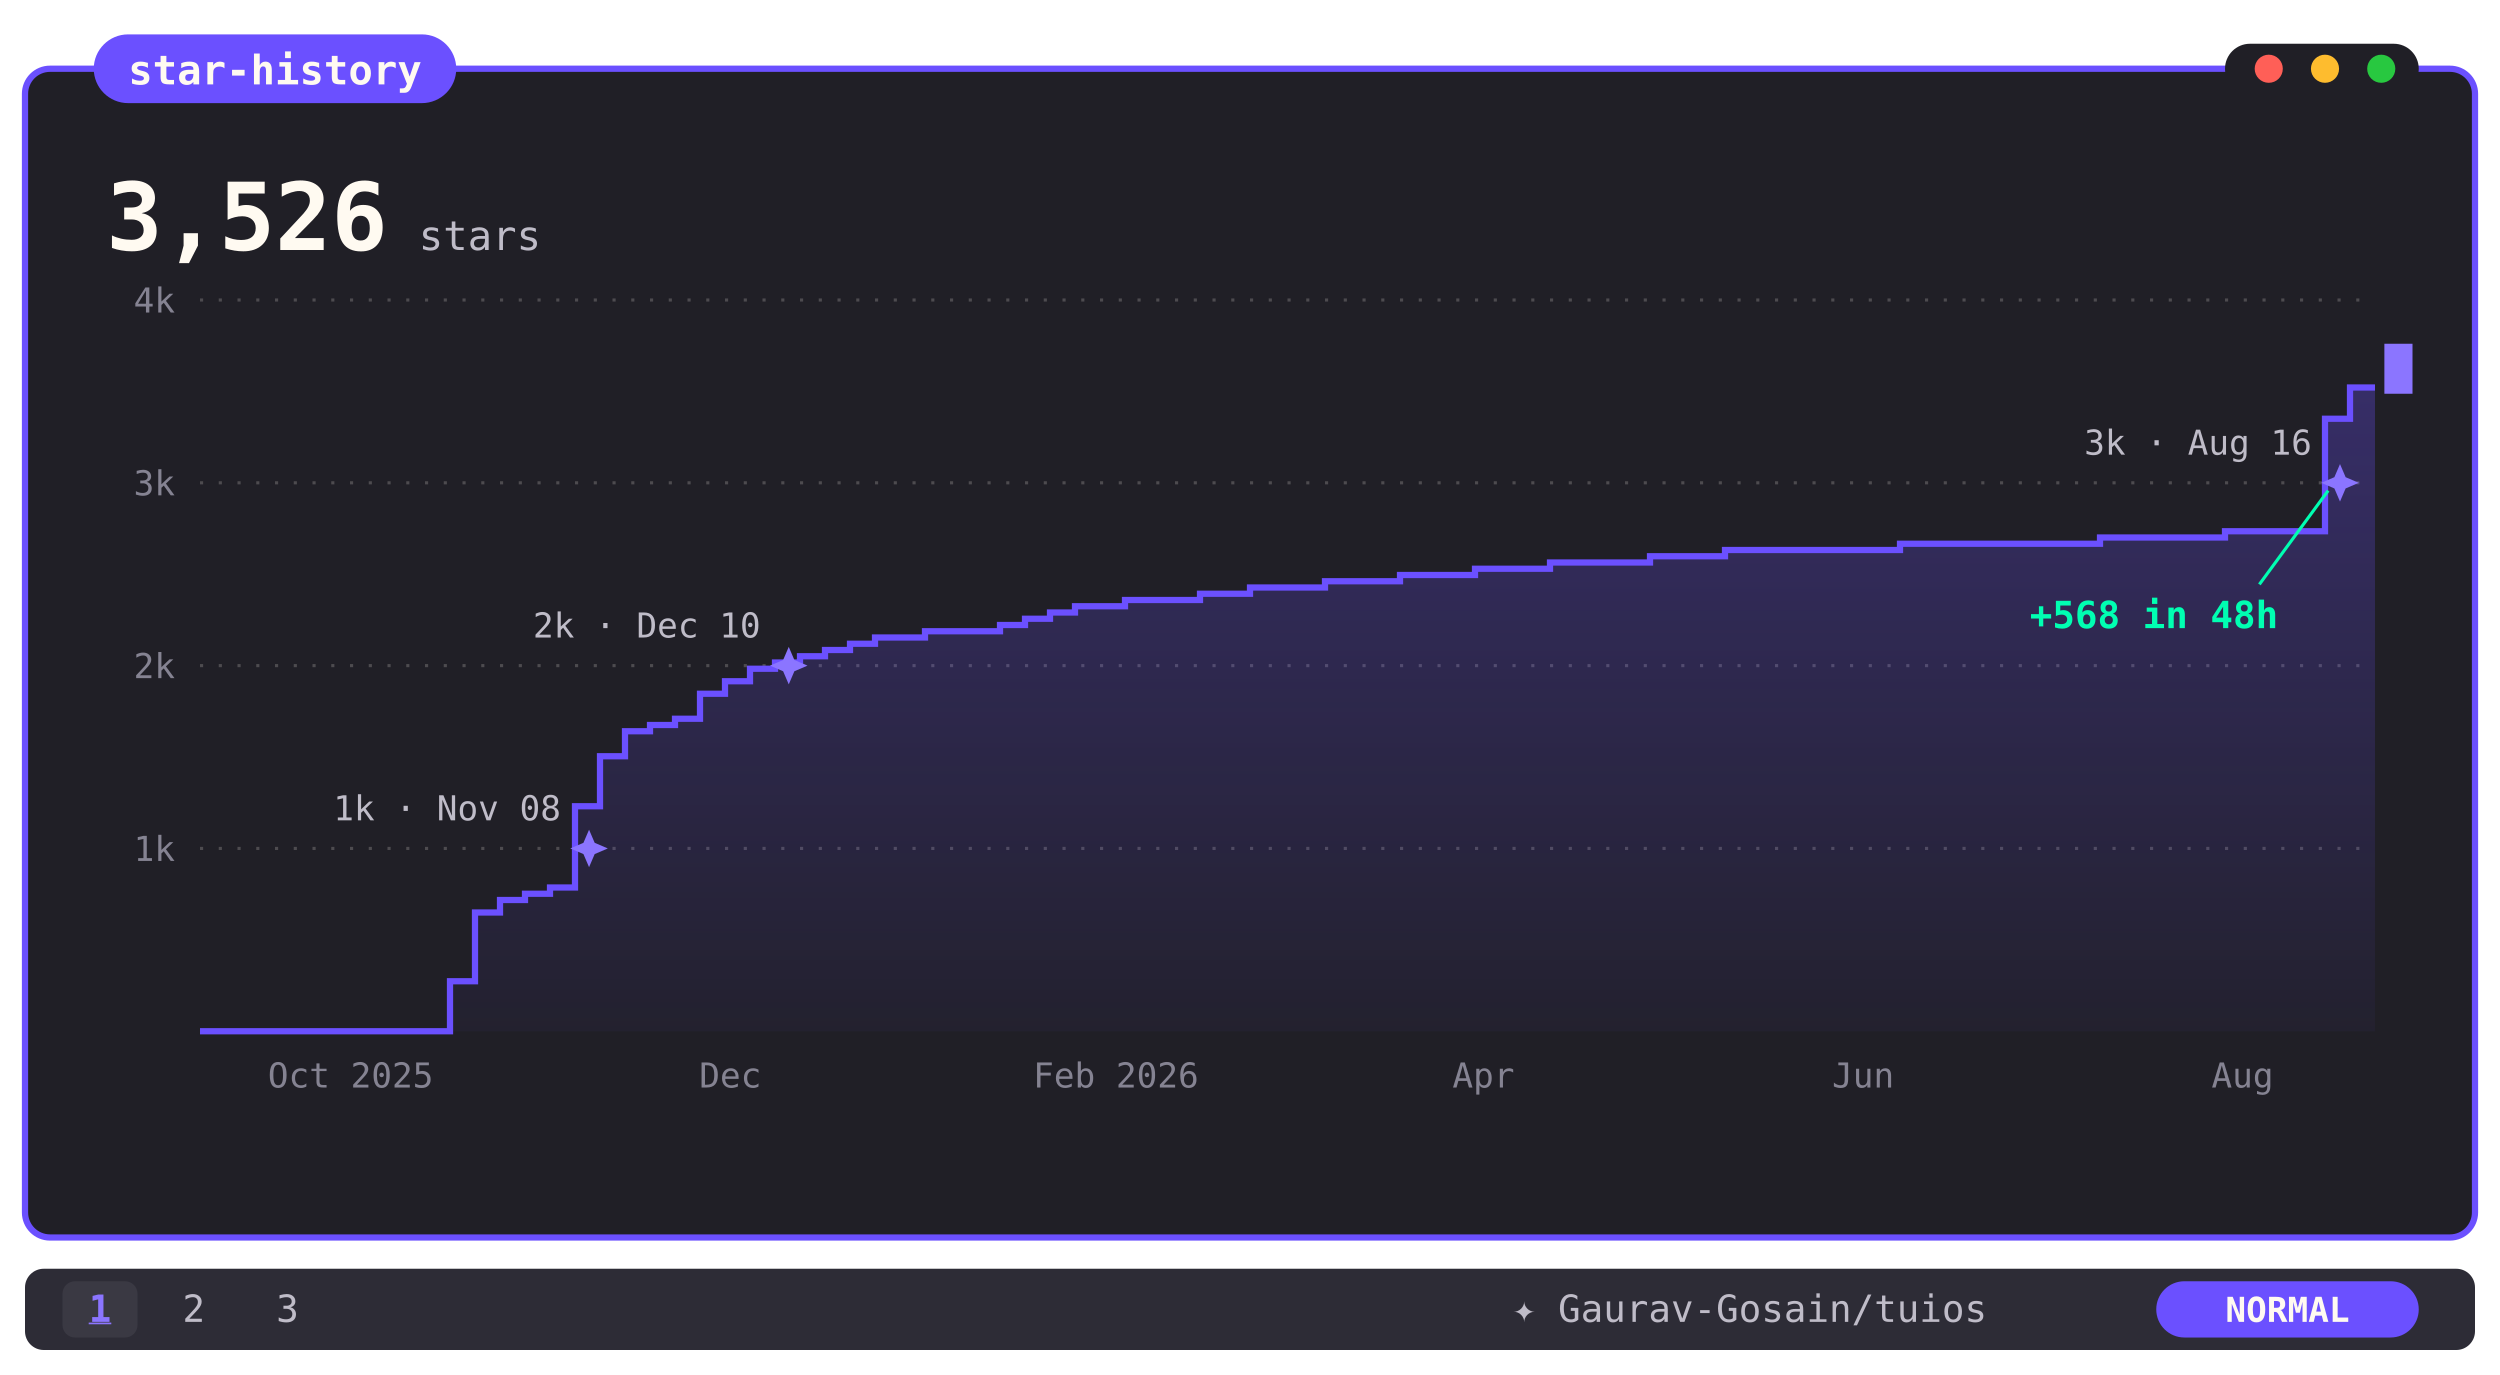
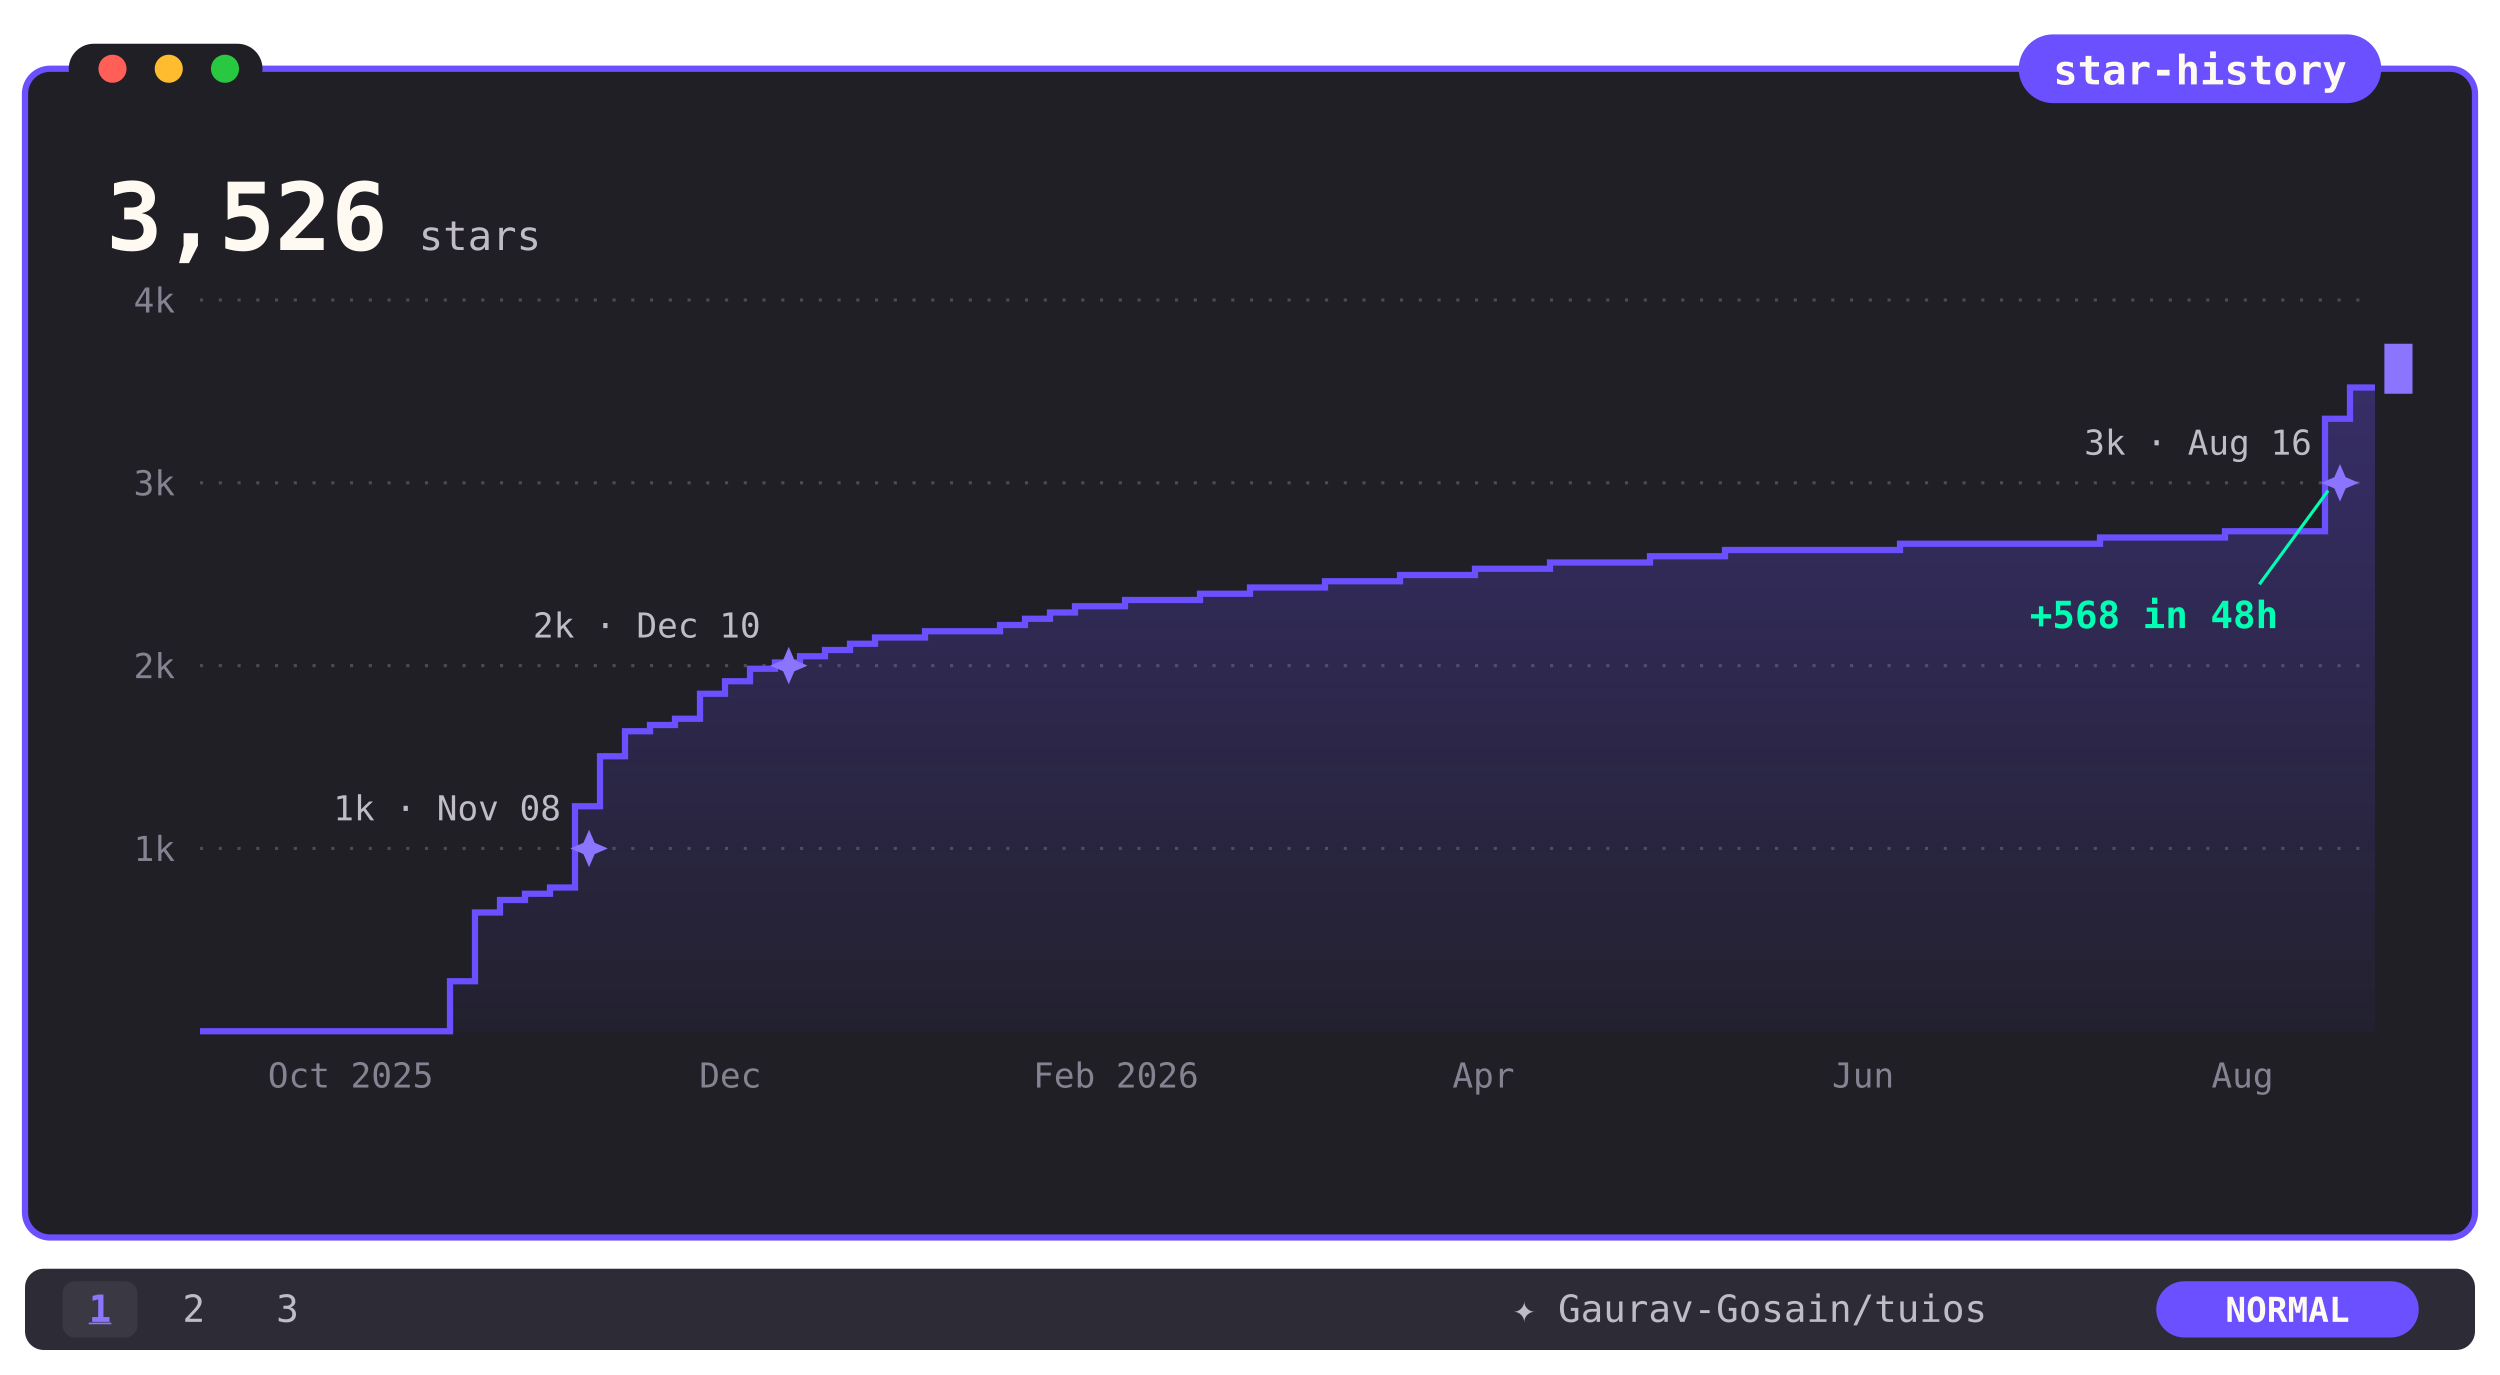
<svg xmlns="http://www.w3.org/2000/svg" viewBox="0 0 800 440" width="800" height="440" role="img" aria-label="Gaurav-Gosain/tuios star history: 3,526 stars">
  <defs>
    <linearGradient id="fade" x1="0" y1="0" x2="0" y2="1">
      <stop offset="0" stop-color="#6B50FF" stop-opacity="0.30" />
      <stop offset="1" stop-color="#6B50FF" stop-opacity="0.04" />
    </linearGradient>
    <clipPath id="rv">
      <rect x="64" y="92" width="696" height="242">
        <animate attributeName="width" from="0" to="696" dur="5s" fill="freeze" />
      </rect>
    </clipPath>
  </defs>
  <style>text{font-family:ui-monospace,SFMono-Regular,Menlo,Consolas,monospace}@keyframes ap{from{opacity:0}}@keyframes bk{50%{opacity:0}}@media(prefers-reduced-motion:no-preference){.ap{animation:ap .5s ease-out backwards}.ck{animation:ap .3s backwards,bk 1.2s steps(1) infinite;animation-delay:5s}}@media(prefers-reduced-motion:reduce){.rvg{clip-path:none}.odo{display:none}.ods{display:inline!important}}</style>
  <rect x="8" y="22" width="784" height="374" rx="8" fill="#201F26" />
  <rect x="8" y="22" width="784" height="374" rx="8" fill="none" stroke="#6B50FF" stroke-width="2" />
-   <rect x="30" y="11" width="116" height="22" rx="11" fill="#6B50FF" />
-   <text x="88" y="27" font-size="13" font-weight="700" fill="#FFFAF1" text-anchor="middle">star-history</text>
-   <rect x="712" y="14" width="62" height="16" rx="8" fill="#201F26" />
-   <circle cx="726" cy="22" r="4.5" fill="#ff5f57" />
-   <circle cx="744" cy="22" r="4.5" fill="#febc2e" />
-   <circle cx="762" cy="22" r="4.5" fill="#28c840" />
+   <rect x="22" y="14" width="62" height="16" rx="8" fill="#201F26" />
+   <circle cx="36" cy="22" r="4.5" fill="#ff5f57" />
+   <circle cx="54" cy="22" r="4.5" fill="#febc2e" />
+   <circle cx="72" cy="22" r="4.5" fill="#28c840" />
+   <rect x="646" y="11" width="116" height="22" rx="11" fill="#6B50FF" />
+   <text x="704" y="27" font-size="13" font-weight="700" fill="#FFFAF1" text-anchor="middle">star-history</text>
  <defs>
    <clipPath id="oc">
      <rect x="30" y="52" width="98" height="36" />
    </clipPath>
  </defs>
  <g class="odo" clip-path="url(#oc)" font-size="30" font-weight="700" fill="#FFFAF1">
    <text x="34" transform="translate(0 -102)">
      <tspan x="34" y="80">0</tspan>
      <tspan x="34" dy="34">1</tspan>
      <tspan x="34" dy="34">2</tspan>
      <tspan x="34" dy="34">3</tspan>
      <animateTransform attributeName="transform" type="translate" values="0 0;0 0;0 -34;0 -34;0 -68;0 -68;0 -102;0 -102" keyTimes="0;0.164;0.179;0.256;0.271;0.969;0.984;1" dur="5s" fill="freeze" />
    </text>
    <text x="52" y="80">,</text>
    <text x="70" transform="translate(0 -170)">
      <tspan x="70" y="80">0</tspan>
      <tspan x="70" dy="34">1</tspan>
      <tspan x="70" dy="34">2</tspan>
      <tspan x="70" dy="34">3</tspan>
      <tspan x="70" dy="34">4</tspan>
      <tspan x="70" dy="34">5</tspan>
      <animateTransform attributeName="transform" type="translate" from="0 0" to="0 -170" dur="5s" fill="freeze" />
    </text>
    <text x="88" transform="translate(0 -408)">
      <tspan x="88" y="80">0</tspan>
      <tspan x="88" dy="34">1</tspan>
      <tspan x="88" dy="34">2</tspan>
      <tspan x="88" dy="34">3</tspan>
      <tspan x="88" dy="34">4</tspan>
      <tspan x="88" dy="34">5</tspan>
      <tspan x="88" dy="34">6</tspan>
      <tspan x="88" dy="34">7</tspan>
      <tspan x="88" dy="34">8</tspan>
      <tspan x="88" dy="34">9</tspan>
      <tspan x="88" dy="34">0</tspan>
      <tspan x="88" dy="34">1</tspan>
      <tspan x="88" dy="34">2</tspan>
      <animateTransform attributeName="transform" type="translate" from="0 0" to="0 -408" dur="5s" fill="freeze" />
    </text>
    <text x="106" transform="translate(0 -884)">
      <tspan x="106" y="80">0</tspan>
      <tspan x="106" dy="34">1</tspan>
      <tspan x="106" dy="34">2</tspan>
      <tspan x="106" dy="34">3</tspan>
      <tspan x="106" dy="34">4</tspan>
      <tspan x="106" dy="34">5</tspan>
      <tspan x="106" dy="34">6</tspan>
      <tspan x="106" dy="34">7</tspan>
      <tspan x="106" dy="34">8</tspan>
      <tspan x="106" dy="34">9</tspan>
      <tspan x="106" dy="34">0</tspan>
      <tspan x="106" dy="34">1</tspan>
      <tspan x="106" dy="34">2</tspan>
      <tspan x="106" dy="34">3</tspan>
      <tspan x="106" dy="34">4</tspan>
      <tspan x="106" dy="34">5</tspan>
      <tspan x="106" dy="34">6</tspan>
      <tspan x="106" dy="34">7</tspan>
      <tspan x="106" dy="34">8</tspan>
      <tspan x="106" dy="34">9</tspan>
      <tspan x="106" dy="34">0</tspan>
      <tspan x="106" dy="34">1</tspan>
      <tspan x="106" dy="34">2</tspan>
      <tspan x="106" dy="34">3</tspan>
      <tspan x="106" dy="34">4</tspan>
      <tspan x="106" dy="34">5</tspan>
      <tspan x="106" dy="34">6</tspan>
      <animateTransform attributeName="transform" type="translate" from="0 0" to="0 -884" dur="5s" fill="freeze" />
    </text>
  </g>
  <text class="ods" style="display:none" x="34" y="80" font-size="30" font-weight="700" fill="#FFFAF1">3,526</text>
  <text x="134" y="80" font-size="13" font-weight="500" fill="#BFBCC8">stars</text>
  <line x1="64" y1="271.5" x2="760" y2="271.5" stroke="#4D4B4F" stroke-dasharray="1 5" />
  <text x="56" y="275.5" font-size="11" fill="#858392" text-anchor="end">1k</text>
  <line x1="64" y1="213.0" x2="760" y2="213.0" stroke="#4D4B4F" stroke-dasharray="1 5" />
  <text x="56" y="217.0" font-size="11" fill="#858392" text-anchor="end">2k</text>
  <line x1="64" y1="154.5" x2="760" y2="154.5" stroke="#4D4B4F" stroke-dasharray="1 5" />
  <text x="56" y="158.5" font-size="11" fill="#858392" text-anchor="end">3k</text>
  <line x1="64" y1="96.0" x2="760" y2="96.0" stroke="#4D4B4F" stroke-dasharray="1 5" />
  <text x="56" y="100.0" font-size="11" fill="#858392" text-anchor="end">4k</text>
  <text x="112.2" y="348" font-size="11" fill="#858392" text-anchor="middle">Oct 2025</text>
  <text x="233.7" y="348" font-size="11" fill="#858392" text-anchor="middle">Dec</text>
  <text x="357.1" y="348" font-size="11" fill="#858392" text-anchor="middle">Feb 2026</text>
  <text x="474.7" y="348" font-size="11" fill="#858392" text-anchor="middle">Apr</text>
  <text x="596.2" y="348" font-size="11" fill="#858392" text-anchor="middle">Jun</text>
  <text x="717.6" y="348" font-size="11" fill="#858392" text-anchor="middle">Aug</text>
  <g class="rvg" clip-path="url(#rv)">
    <path d="M 64 330 L 64 330 L 72 330 L 72 330 L 80 330 L 80 330 L 88 330 L 88 330 L 96 330 L 96 330 L 104 330 L 104 330 L 112 330 L 112 330 L 120 330 L 120 330 L 128 330 L 128 330 L 136 330 L 136 330 L 144 330 L 144 314 L 152 314 L 152 292 L 160 292 L 160 288 L 168 288 L 168 286 L 176 286 L 176 284 L 184 284 L 184 258 L 192 258 L 192 242 L 200 242 L 200 234 L 208 234 L 208 232 L 216 232 L 216 230 L 224 230 L 224 222 L 232 222 L 232 218 L 240 218 L 240 214 L 248 214 L 248 212 L 256 212 L 256 210 L 264 210 L 264 208 L 272 208 L 272 206 L 280 206 L 280 204 L 288 204 L 288 204 L 296 204 L 296 202 L 304 202 L 304 202 L 312 202 L 312 202 L 320 202 L 320 200 L 328 200 L 328 198 L 336 198 L 336 196 L 344 196 L 344 194 L 352 194 L 352 194 L 360 194 L 360 192 L 368 192 L 368 192 L 376 192 L 376 192 L 384 192 L 384 190 L 392 190 L 392 190 L 400 190 L 400 188 L 408 188 L 408 188 L 416 188 L 416 188 L 424 188 L 424 186 L 432 186 L 432 186 L 440 186 L 440 186 L 448 186 L 448 184 L 456 184 L 456 184 L 464 184 L 464 184 L 472 184 L 472 182 L 480 182 L 480 182 L 488 182 L 488 182 L 496 182 L 496 180 L 504 180 L 504 180 L 512 180 L 512 180 L 520 180 L 520 180 L 528 180 L 528 178 L 536 178 L 536 178 L 544 178 L 544 178 L 552 178 L 552 176 L 560 176 L 560 176 L 568 176 L 568 176 L 576 176 L 576 176 L 584 176 L 584 176 L 592 176 L 592 176 L 600 176 L 600 176 L 608 176 L 608 174 L 616 174 L 616 174 L 624 174 L 624 174 L 632 174 L 632 174 L 640 174 L 640 174 L 648 174 L 648 174 L 656 174 L 656 174 L 664 174 L 664 174 L 672 174 L 672 172 L 680 172 L 680 172 L 688 172 L 688 172 L 696 172 L 696 172 L 704 172 L 704 172 L 712 172 L 712 170 L 720 170 L 720 170 L 728 170 L 728 170 L 736 170 L 736 170 L 744 170 L 744 134 L 752 134 L 752 124 L 760 124 L 760 330 Z" fill="url(#fade)" />
    <path d="M 64 330 L 72 330 L 72 330 L 80 330 L 80 330 L 88 330 L 88 330 L 96 330 L 96 330 L 104 330 L 104 330 L 112 330 L 112 330 L 120 330 L 120 330 L 128 330 L 128 330 L 136 330 L 136 330 L 144 330 L 144 314 L 152 314 L 152 292 L 160 292 L 160 288 L 168 288 L 168 286 L 176 286 L 176 284 L 184 284 L 184 258 L 192 258 L 192 242 L 200 242 L 200 234 L 208 234 L 208 232 L 216 232 L 216 230 L 224 230 L 224 222 L 232 222 L 232 218 L 240 218 L 240 214 L 248 214 L 248 212 L 256 212 L 256 210 L 264 210 L 264 208 L 272 208 L 272 206 L 280 206 L 280 204 L 288 204 L 288 204 L 296 204 L 296 202 L 304 202 L 304 202 L 312 202 L 312 202 L 320 202 L 320 200 L 328 200 L 328 198 L 336 198 L 336 196 L 344 196 L 344 194 L 352 194 L 352 194 L 360 194 L 360 192 L 368 192 L 368 192 L 376 192 L 376 192 L 384 192 L 384 190 L 392 190 L 392 190 L 400 190 L 400 188 L 408 188 L 408 188 L 416 188 L 416 188 L 424 188 L 424 186 L 432 186 L 432 186 L 440 186 L 440 186 L 448 186 L 448 184 L 456 184 L 456 184 L 464 184 L 464 184 L 472 184 L 472 182 L 480 182 L 480 182 L 488 182 L 488 182 L 496 182 L 496 180 L 504 180 L 504 180 L 512 180 L 512 180 L 520 180 L 520 180 L 528 180 L 528 178 L 536 178 L 536 178 L 544 178 L 544 178 L 552 178 L 552 176 L 560 176 L 560 176 L 568 176 L 568 176 L 576 176 L 576 176 L 584 176 L 584 176 L 592 176 L 592 176 L 600 176 L 600 176 L 608 176 L 608 174 L 616 174 L 616 174 L 624 174 L 624 174 L 632 174 L 632 174 L 640 174 L 640 174 L 648 174 L 648 174 L 656 174 L 656 174 L 664 174 L 664 174 L 672 174 L 672 172 L 680 172 L 680 172 L 688 172 L 688 172 L 696 172 L 696 172 L 704 172 L 704 172 L 712 172 L 712 170 L 720 170 L 720 170 L 728 170 L 728 170 L 736 170 L 736 170 L 744 170 L 744 134 L 752 134 L 752 124 L 760 124" fill="none" stroke="#6B50FF" stroke-width="2" />
  </g>
  <g class="ap" style="animation-delay:0.89s">
    <path d="M 188.5 265.5 l 1.8 4.2 4.2 1.8 -4.2 1.8 -1.8 4.2 -1.8 -4.2 -4.2 -1.8 4.2 -1.8 z" fill="#8B75FF" />
    <text x="179.5" y="262.5" font-size="11" fill="#BFBCC8" text-anchor="end">1k · Nov 08</text>
  </g>
  <g class="ap" style="animation-delay:1.35s">
    <path d="M 252.4 207.0 l 1.8 4.2 4.2 1.8 -4.2 1.8 -1.8 4.2 -1.8 -4.2 -4.2 -1.8 4.2 -1.8 z" fill="#8B75FF" />
    <text x="243.4" y="204.0" font-size="11" fill="#BFBCC8" text-anchor="end">2k · Dec 10</text>
  </g>
  <g class="ap" style="animation-delay:4.92s">
    <path d="M 748.8 148.5 l 1.8 4.2 4.2 1.8 -4.2 1.8 -1.8 4.2 -1.8 -4.2 -4.2 -1.8 4.2 -1.8 z" fill="#8B75FF" />
    <text x="739.8" y="145.5" font-size="11" fill="#BFBCC8" text-anchor="end">3k · Aug 16</text>
  </g>
  <g class="ap" style="animation-delay:4.94s">
    <line x1="723" y1="187" x2="745" y2="157" stroke="#00FFB2" stroke-width="1" />
    <text x="729" y="201" font-size="12" font-weight="700" fill="#00FFB2" text-anchor="end">+568 in 48h</text>
  </g>
  <rect class="ck" x="763" y="110" width="9" height="16" fill="#8B75FF" />
  <rect x="8" y="406" width="784" height="26" rx="6" fill="#2D2C36" />
  <rect x="20" y="410" width="24" height="18" rx="4" fill="#3A3943" />
  <text x="32" y="423" font-size="12" font-weight="700" fill="#8B75FF" text-anchor="middle" text-decoration="underline">1</text>
  <text x="62" y="423" font-size="12" fill="#BFBCC8" text-anchor="middle">2</text>
  <text x="92" y="423" font-size="12" fill="#BFBCC8" text-anchor="middle">3</text>
  <text x="560" y="423" font-size="12" fill="#BFBCC8" text-anchor="middle">✦ Gaurav-Gosain/tuios</text>
  <rect x="690" y="410" width="84" height="18" rx="9" fill="#6B50FF" />
  <text x="732" y="423" font-size="11" font-weight="700" fill="#FFFAF1" text-anchor="middle">NORMAL</text>
</svg>
